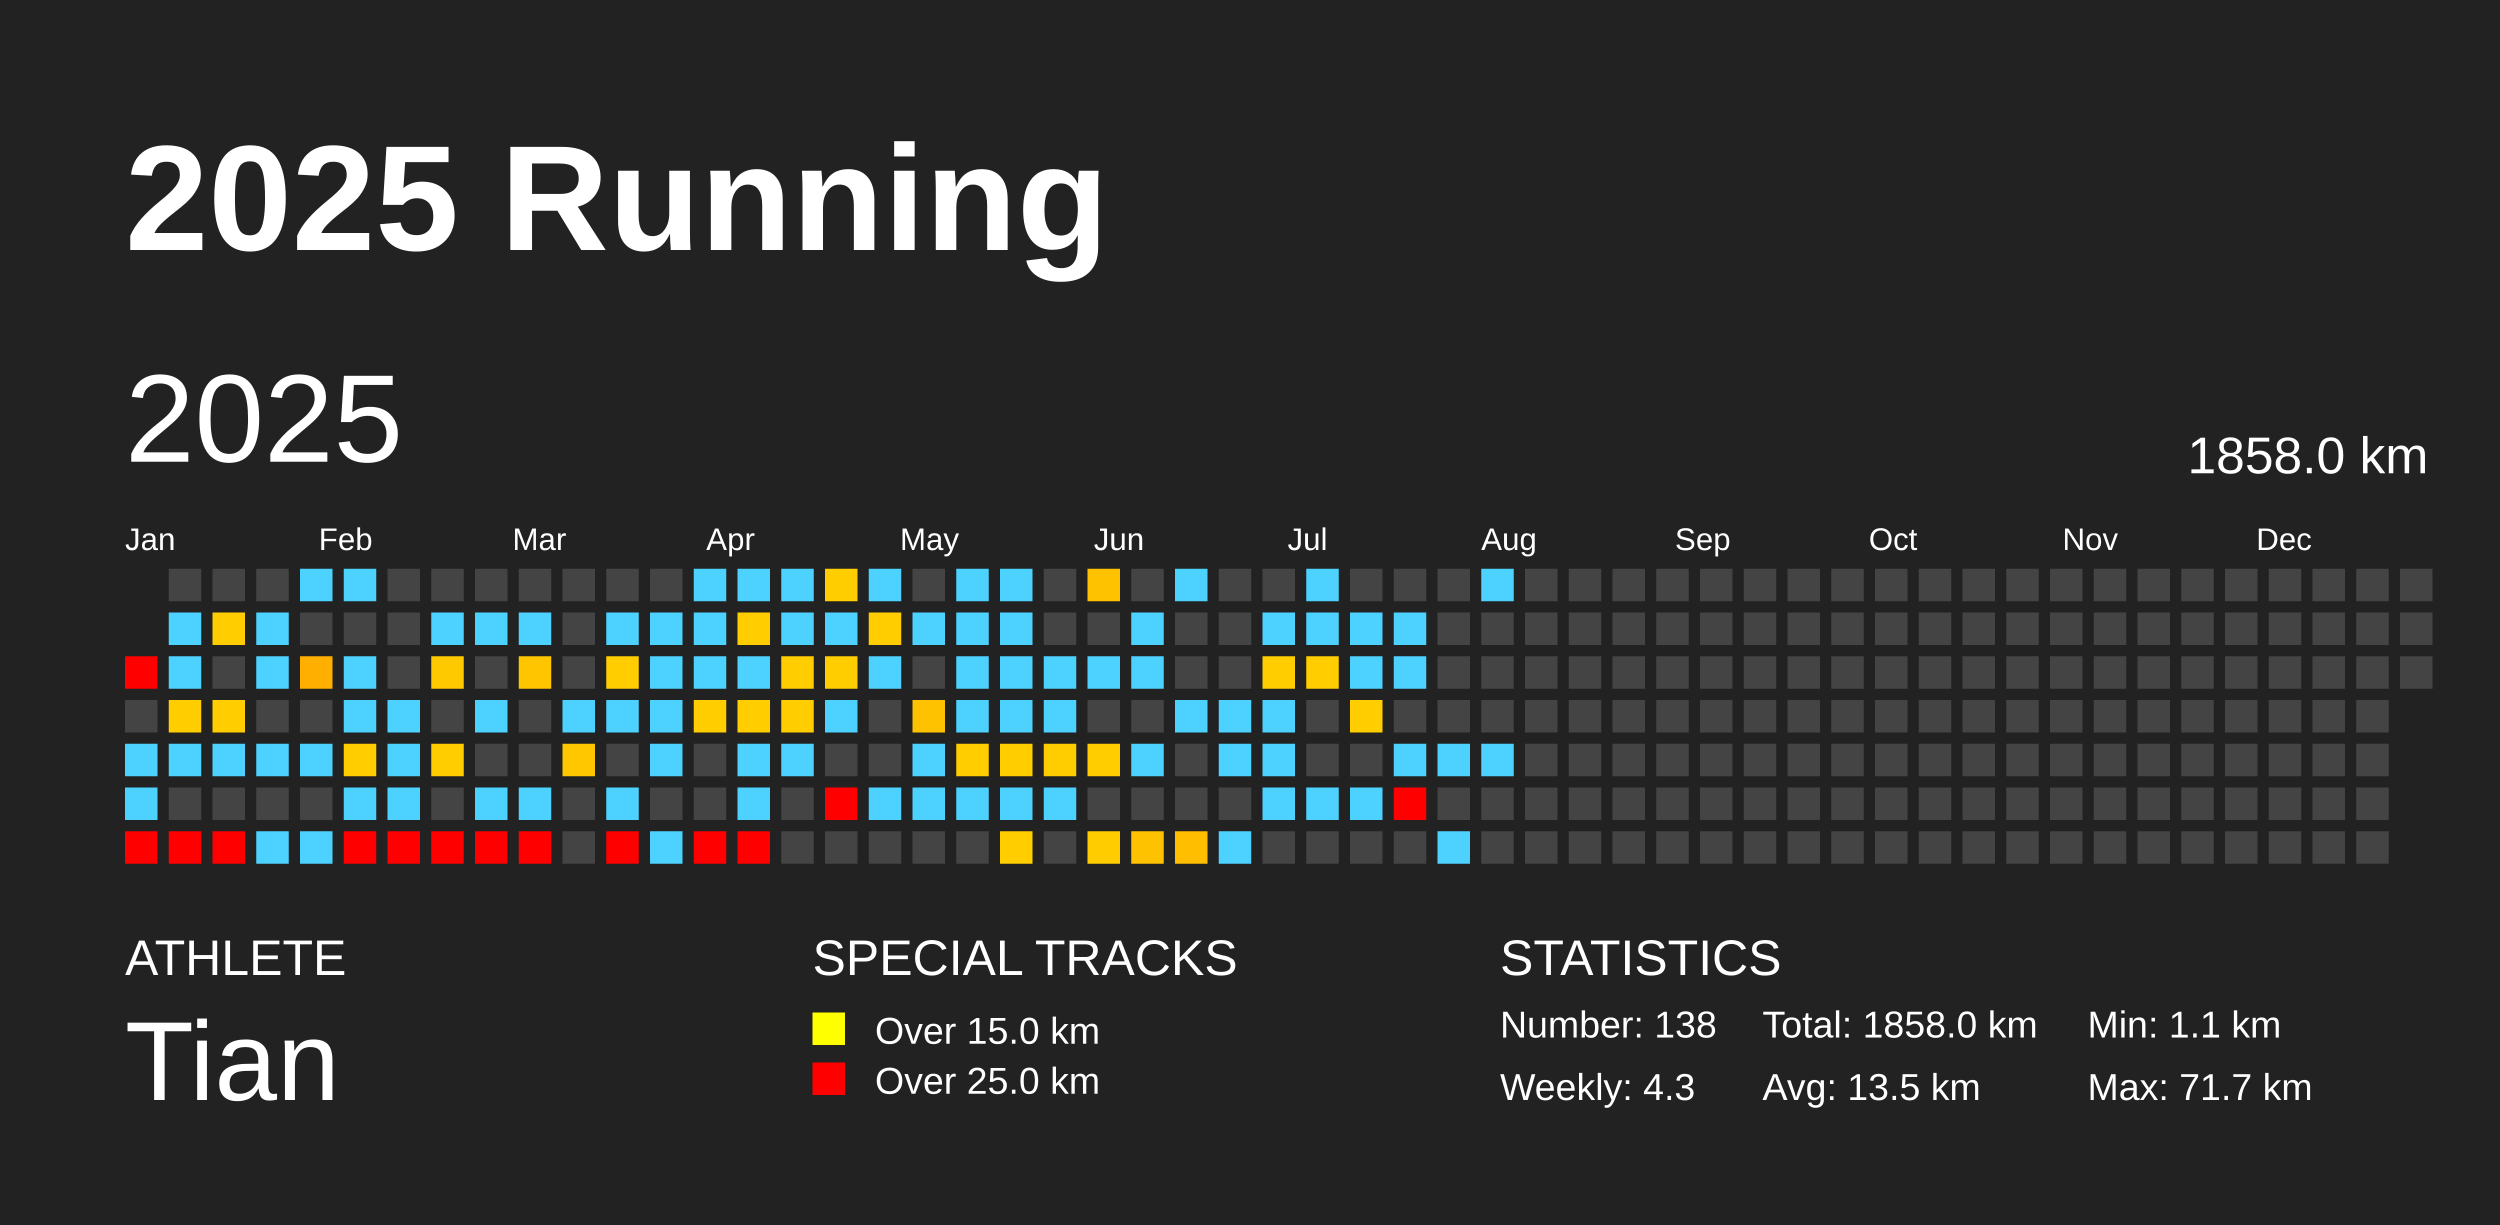
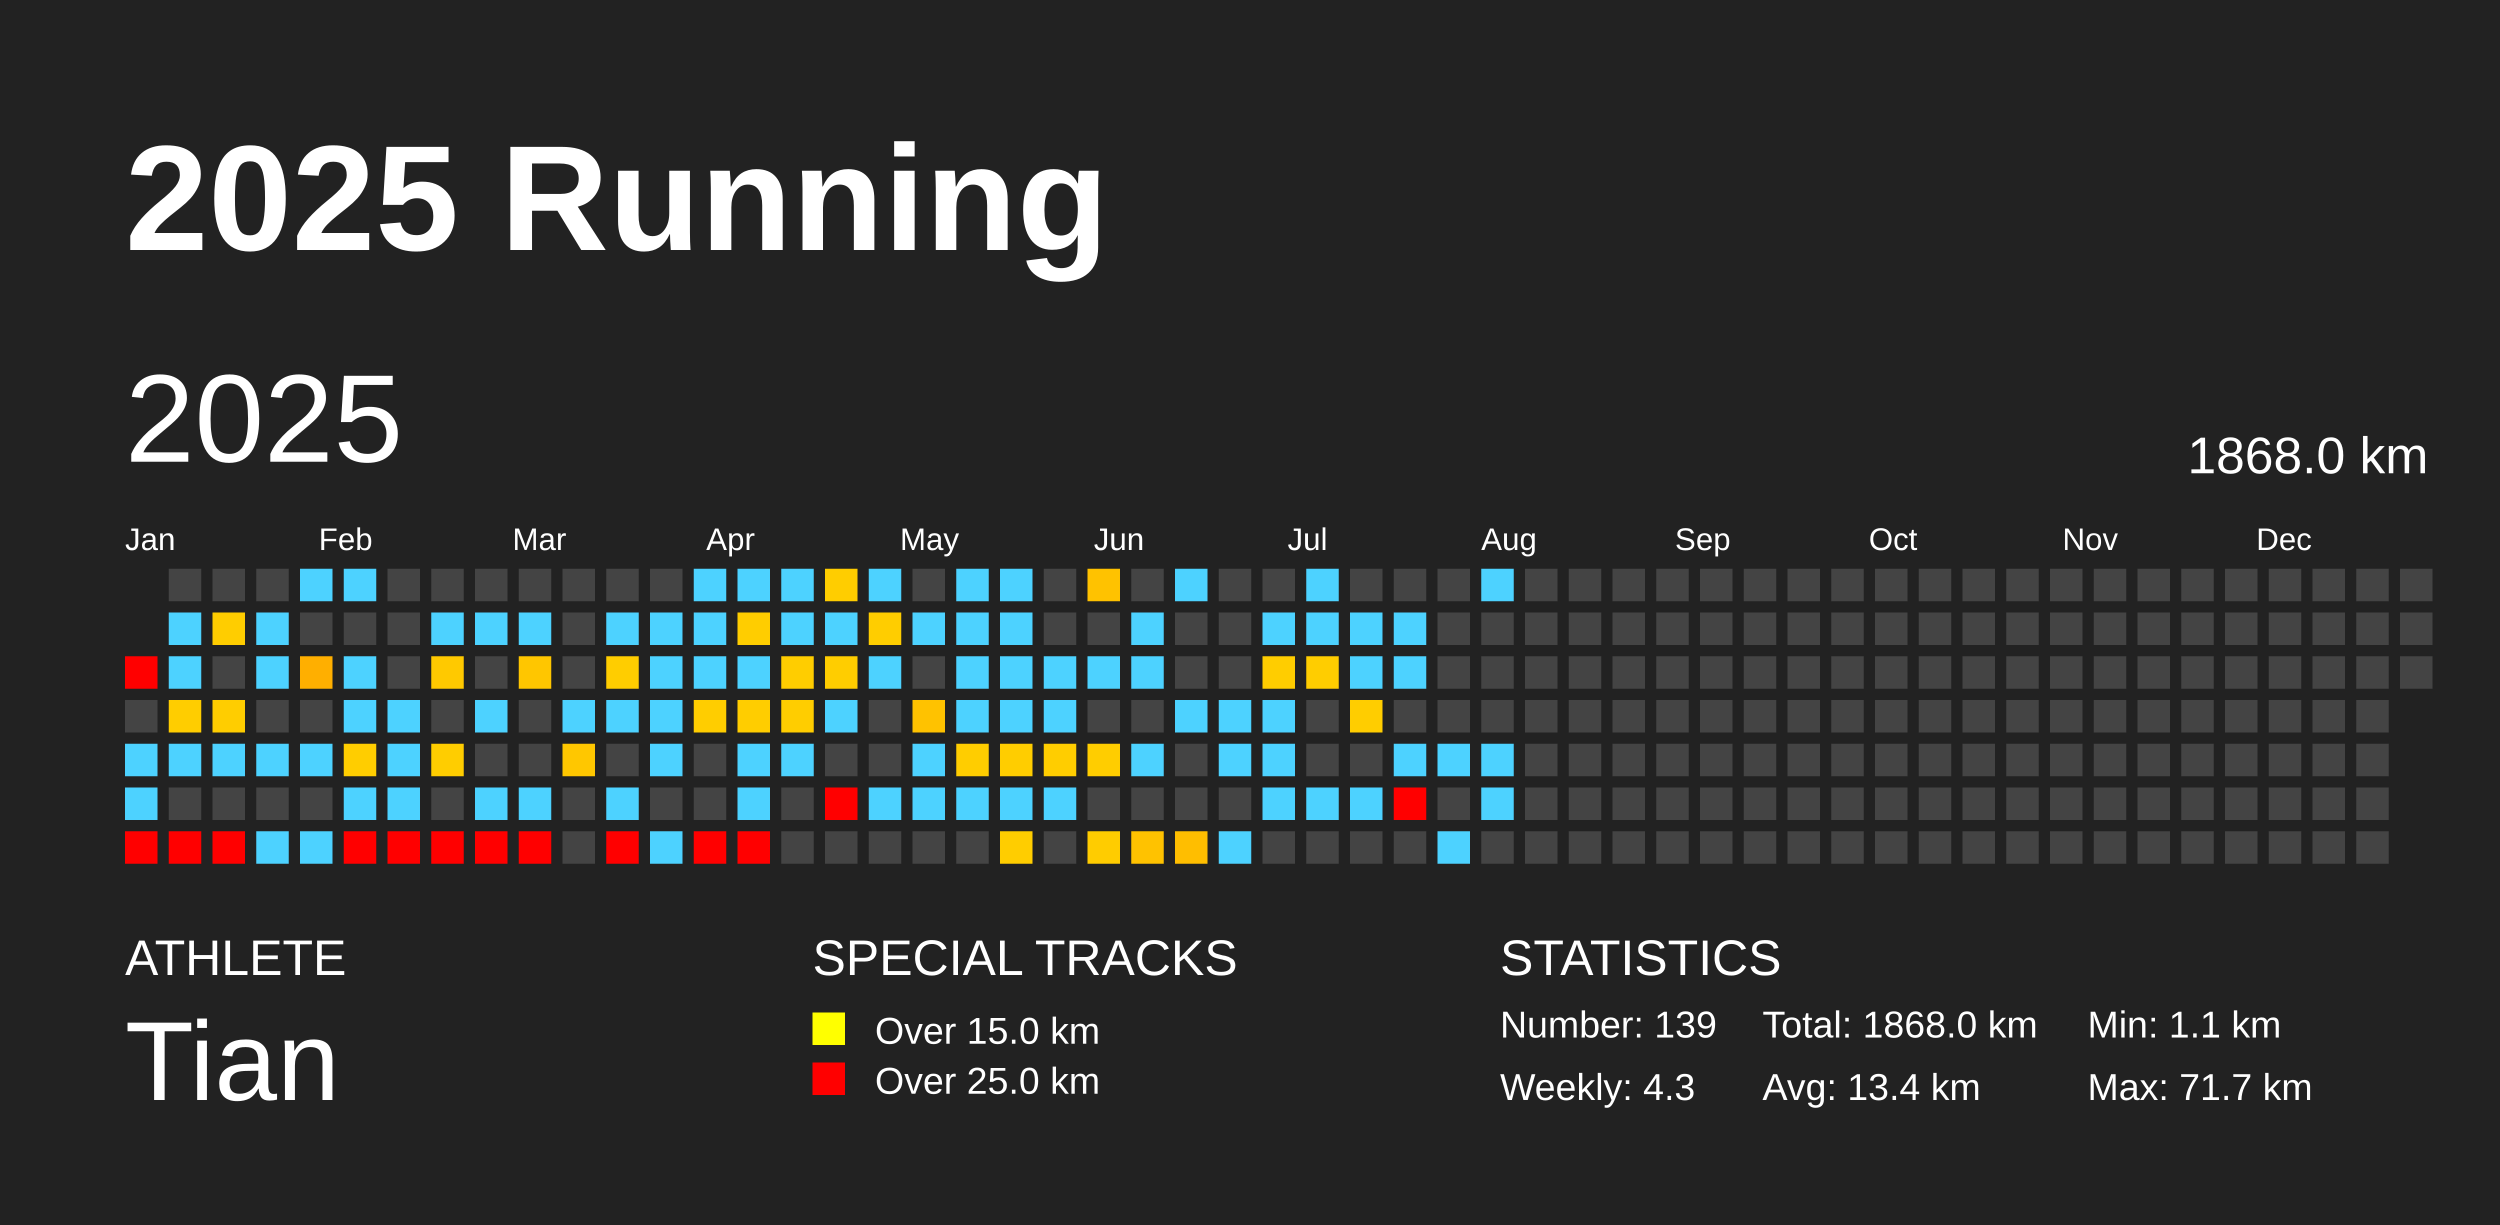
<svg xmlns="http://www.w3.org/2000/svg" baseProfile="full" height="98mm" version="1.1" viewBox="0,0,200,98" width="200mm">
  <defs />
  <rect fill="#222222" height="98" width="200" x="0" y="0" />
  <text fill="#FFFFFF" style="font-size:12px; font-family:Arial; font-weight:bold;" x="10" y="20">2025 Running</text>
  <text fill="#FFFFFF" style="font-size:4px; font-family:Arial" x="10" y="78">ATHLETE</text>
  <text fill="#FFFFFF" style="font-size:9px; font-family:Arial" x="10" y="88">Tian</text>
  <text fill="#FFFFFF" style="font-size:4px; font-family:Arial" x="65" y="78">SPECIAL TRACKS</text>
  <rect fill="yellow" height="2.6" width="2.6" x="65" y="81" />
  <text fill="#FFFFFF" style="font-size:3px; font-family:Arial" x="70" y="83.5">Over 15.0 km</text>
  <rect fill="red" height="2.6" width="2.6" x="65" y="85" />
  <text fill="#FFFFFF" style="font-size:3px; font-family:Arial" x="70" y="87.5">Over 25.0 km</text>
  <text fill="#FFFFFF" style="font-size:4px; font-family:Arial" x="120" y="78">STATISTICS</text>
-   <text fill="#FFFFFF" style="font-size:3px; font-family:Arial" x="120" y="83">Number: 138</text>
+   <text fill="#FFFFFF" style="font-size:3px; font-family:Arial" x="120" y="83">Number: 139</text>
  <text fill="#FFFFFF" style="font-size:3px; font-family:Arial" x="120" y="88">Weekly: 4.3</text>
-   <text fill="#FFFFFF" style="font-size:3px; font-family:Arial" x="141" y="83">Total: 1858.0 km</text>
-   <text fill="#FFFFFF" style="font-size:3px; font-family:Arial" x="141" y="88">Avg: 13.5 km</text>
+   <text fill="#FFFFFF" style="font-size:3px; font-family:Arial" x="141" y="83">Total: 1868.0 km</text>
+   <text fill="#FFFFFF" style="font-size:3px; font-family:Arial" x="141" y="88">Avg: 13.4 km</text>
  <text fill="#FFFFFF" style="font-size:3px; font-family:Arial" x="167" y="83">Min: 1.1 km</text>
  <text fill="#FFFFFF" style="font-size:3px; font-family:Arial" x="167" y="88">Max: 71.7 km</text>
  <text dominant-baseline="hanging" fill="#FFFFFF" style="font-size:10.0px; font-family:Arial;" x="10" y="30">2025</text>
-   <text dominant-baseline="hanging" fill="#FFFFFF" style="font-size:4.125px; font-family:Arial;" x="175" y="35">1858.0 km</text>
+   <text dominant-baseline="hanging" fill="#FFFFFF" style="font-size:4.125px; font-family:Arial;" x="175" y="35">1868.0 km</text>
  <text fill="#FFFFFF" style="font-size:2.5px; font-family:Arial" x="10.0" y="44">Jan</text>
  <text fill="#FFFFFF" style="font-size:2.5px; font-family:Arial" x="25.5" y="44">Feb</text>
  <text fill="#FFFFFF" style="font-size:2.5px; font-family:Arial" x="41.0" y="44">Mar</text>
  <text fill="#FFFFFF" style="font-size:2.5px; font-family:Arial" x="56.5" y="44">Apr</text>
  <text fill="#FFFFFF" style="font-size:2.5px; font-family:Arial" x="72.0" y="44">May</text>
  <text fill="#FFFFFF" style="font-size:2.5px; font-family:Arial" x="87.5" y="44">Jun</text>
  <text fill="#FFFFFF" style="font-size:2.5px; font-family:Arial" x="103.0" y="44">Jul</text>
  <text fill="#FFFFFF" style="font-size:2.5px; font-family:Arial" x="118.5" y="44">Aug</text>
  <text fill="#FFFFFF" style="font-size:2.5px; font-family:Arial" x="134.0" y="44">Sep</text>
  <text fill="#FFFFFF" style="font-size:2.5px; font-family:Arial" x="149.5" y="44">Oct</text>
  <text fill="#FFFFFF" style="font-size:2.5px; font-family:Arial" x="165.0" y="44">Nov</text>
  <text fill="#FFFFFF" style="font-size:2.5px; font-family:Arial" x="180.5" y="44">Dec</text>
  <rect fill="red" height="2.6" width="2.6" x="10.0" y="52.5" />
  <rect fill="#444444" height="2.6" width="2.6" x="10.0" y="56.0" />
  <rect fill="#4dd2ff" height="2.6" width="2.6" x="10.0" y="59.5" />
  <rect fill="#4dd2ff" height="2.6" width="2.6" x="10.0" y="63.0" />
  <rect fill="red" height="2.6" width="2.6" x="10.0" y="66.5" />
  <rect fill="#444444" height="2.6" width="2.6" x="13.5" y="45.5" />
  <rect fill="#4dd2ff" height="2.6" width="2.6" x="13.5" y="49.0" />
  <rect fill="#4dd2ff" height="2.6" width="2.6" x="13.5" y="52.5" />
  <rect fill="#ffcd00" height="2.6" width="2.6" x="13.5" y="56.0" />
  <rect fill="#4dd2ff" height="2.6" width="2.6" x="13.5" y="59.5" />
  <rect fill="#444444" height="2.6" width="2.6" x="13.5" y="63.0" />
  <rect fill="red" height="2.6" width="2.6" x="13.5" y="66.5" />
  <rect fill="#444444" height="2.6" width="2.6" x="17.0" y="45.5" />
  <rect fill="#ffcd00" height="2.6" width="2.6" x="17.0" y="49.0" />
  <rect fill="#444444" height="2.6" width="2.6" x="17.0" y="52.5" />
  <rect fill="#ffcd00" height="2.6" width="2.6" x="17.0" y="56.0" />
  <rect fill="#4dd2ff" height="2.6" width="2.6" x="17.0" y="59.5" />
  <rect fill="#444444" height="2.6" width="2.6" x="17.0" y="63.0" />
  <rect fill="red" height="2.6" width="2.6" x="17.0" y="66.5" />
  <rect fill="#444444" height="2.6" width="2.6" x="20.5" y="45.5" />
  <rect fill="#4dd2ff" height="2.6" width="2.6" x="20.5" y="49.0" />
  <rect fill="#4dd2ff" height="2.6" width="2.6" x="20.5" y="52.5" />
  <rect fill="#444444" height="2.6" width="2.6" x="20.5" y="56.0" />
  <rect fill="#4dd2ff" height="2.6" width="2.6" x="20.5" y="59.5" />
  <rect fill="#444444" height="2.6" width="2.6" x="20.5" y="63.0" />
  <rect fill="#4dd2ff" height="2.6" width="2.6" x="20.5" y="66.5" />
  <rect fill="#4dd2ff" height="2.6" width="2.6" x="24.0" y="45.5" />
  <rect fill="#444444" height="2.6" width="2.6" x="24.0" y="49.0" />
  <rect fill="#ffaf00" height="2.6" width="2.6" x="24.0" y="52.5" />
  <rect fill="#444444" height="2.6" width="2.6" x="24.0" y="56.0" />
  <rect fill="#4dd2ff" height="2.6" width="2.6" x="24.0" y="59.5" />
  <rect fill="#444444" height="2.6" width="2.6" x="24.0" y="63.0" />
  <rect fill="#4dd2ff" height="2.6" width="2.6" x="24.0" y="66.5" />
  <rect fill="#4dd2ff" height="2.6" width="2.6" x="27.5" y="45.5" />
  <rect fill="#444444" height="2.6" width="2.6" x="27.5" y="49.0" />
  <rect fill="#4dd2ff" height="2.6" width="2.6" x="27.5" y="52.5" />
  <rect fill="#4dd2ff" height="2.6" width="2.6" x="27.5" y="56.0" />
  <rect fill="#ffcd00" height="2.6" width="2.6" x="27.5" y="59.5" />
  <rect fill="#4dd2ff" height="2.6" width="2.6" x="27.5" y="63.0" />
  <rect fill="red" height="2.6" width="2.6" x="27.5" y="66.5" />
  <rect fill="#444444" height="2.6" width="2.6" x="31.0" y="45.5" />
  <rect fill="#444444" height="2.6" width="2.6" x="31.0" y="49.0" />
  <rect fill="#444444" height="2.6" width="2.6" x="31.0" y="52.5" />
  <rect fill="#4dd2ff" height="2.6" width="2.6" x="31.0" y="56.0" />
  <rect fill="#4dd2ff" height="2.6" width="2.6" x="31.0" y="59.5" />
  <rect fill="#4dd2ff" height="2.6" width="2.6" x="31.0" y="63.0" />
  <rect fill="red" height="2.6" width="2.6" x="31.0" y="66.5" />
  <rect fill="#444444" height="2.6" width="2.6" x="34.5" y="45.5" />
  <rect fill="#4dd2ff" height="2.6" width="2.6" x="34.5" y="49.0" />
  <rect fill="#ffc900" height="2.6" width="2.6" x="34.5" y="52.5" />
  <rect fill="#444444" height="2.6" width="2.6" x="34.5" y="56.0" />
  <rect fill="#ffcd00" height="2.6" width="2.6" x="34.5" y="59.5" />
  <rect fill="#444444" height="2.6" width="2.6" x="34.5" y="63.0" />
  <rect fill="red" height="2.6" width="2.6" x="34.5" y="66.5" />
  <rect fill="#444444" height="2.6" width="2.6" x="38.0" y="45.5" />
  <rect fill="#4dd2ff" height="2.6" width="2.6" x="38.0" y="49.0" />
  <rect fill="#444444" height="2.6" width="2.6" x="38.0" y="52.5" />
  <rect fill="#4dd2ff" height="2.6" width="2.6" x="38.0" y="56.0" />
  <rect fill="#444444" height="2.6" width="2.6" x="38.0" y="59.5" />
  <rect fill="#4dd2ff" height="2.6" width="2.6" x="38.0" y="63.0" />
  <rect fill="red" height="2.6" width="2.6" x="38.0" y="66.5" />
  <rect fill="#444444" height="2.6" width="2.6" x="41.5" y="45.5" />
  <rect fill="#4dd2ff" height="2.6" width="2.6" x="41.5" y="49.0" />
  <rect fill="#ffc600" height="2.6" width="2.6" x="41.5" y="52.5" />
  <rect fill="#444444" height="2.6" width="2.6" x="41.5" y="56.0" />
  <rect fill="#444444" height="2.6" width="2.6" x="41.5" y="59.5" />
  <rect fill="#4dd2ff" height="2.6" width="2.6" x="41.5" y="63.0" />
  <rect fill="red" height="2.6" width="2.6" x="41.5" y="66.5" />
  <rect fill="#444444" height="2.6" width="2.6" x="45.0" y="45.5" />
  <rect fill="#444444" height="2.6" width="2.6" x="45.0" y="49.0" />
  <rect fill="#444444" height="2.6" width="2.6" x="45.0" y="52.5" />
  <rect fill="#4dd2ff" height="2.6" width="2.6" x="45.0" y="56.0" />
  <rect fill="#ffc700" height="2.6" width="2.6" x="45.0" y="59.5" />
  <rect fill="#444444" height="2.6" width="2.6" x="45.0" y="63.0" />
  <rect fill="#444444" height="2.6" width="2.6" x="45.0" y="66.5" />
  <rect fill="#444444" height="2.6" width="2.6" x="48.5" y="45.5" />
  <rect fill="#4dd2ff" height="2.6" width="2.6" x="48.5" y="49.0" />
  <rect fill="#ffcd00" height="2.6" width="2.6" x="48.5" y="52.5" />
  <rect fill="#4dd2ff" height="2.6" width="2.6" x="48.5" y="56.0" />
  <rect fill="#444444" height="2.6" width="2.6" x="48.5" y="59.5" />
  <rect fill="#4dd2ff" height="2.6" width="2.6" x="48.5" y="63.0" />
  <rect fill="red" height="2.6" width="2.6" x="48.5" y="66.5" />
  <rect fill="#444444" height="2.6" width="2.6" x="52.0" y="45.5" />
  <rect fill="#4dd2ff" height="2.6" width="2.6" x="52.0" y="49.0" />
  <rect fill="#4dd2ff" height="2.6" width="2.6" x="52.0" y="52.5" />
  <rect fill="#4dd2ff" height="2.6" width="2.6" x="52.0" y="56.0" />
  <rect fill="#4dd2ff" height="2.6" width="2.6" x="52.0" y="59.5" />
  <rect fill="#444444" height="2.6" width="2.6" x="52.0" y="63.0" />
  <rect fill="#4dd2ff" height="2.6" width="2.6" x="52.0" y="66.5" />
  <rect fill="#4dd2ff" height="2.6" width="2.6" x="55.5" y="45.5" />
  <rect fill="#4dd2ff" height="2.6" width="2.6" x="55.5" y="49.0" />
  <rect fill="#4dd2ff" height="2.6" width="2.6" x="55.5" y="52.5" />
  <rect fill="#ffcd00" height="2.6" width="2.6" x="55.5" y="56.0" />
  <rect fill="#444444" height="2.6" width="2.6" x="55.5" y="59.5" />
  <rect fill="#444444" height="2.6" width="2.6" x="55.5" y="63.0" />
  <rect fill="red" height="2.6" width="2.6" x="55.5" y="66.5" />
  <rect fill="#4dd2ff" height="2.6" width="2.6" x="59.0" y="45.5" />
  <rect fill="#ffcd00" height="2.6" width="2.6" x="59.0" y="49.0" />
  <rect fill="#4dd2ff" height="2.6" width="2.6" x="59.0" y="52.5" />
  <rect fill="#ffcd00" height="2.6" width="2.6" x="59.0" y="56.0" />
  <rect fill="#4dd2ff" height="2.6" width="2.6" x="59.0" y="59.5" />
  <rect fill="#4dd2ff" height="2.6" width="2.6" x="59.0" y="63.0" />
  <rect fill="red" height="2.6" width="2.6" x="59.0" y="66.5" />
  <rect fill="#4dd2ff" height="2.6" width="2.6" x="62.5" y="45.5" />
  <rect fill="#4dd2ff" height="2.6" width="2.6" x="62.5" y="49.0" />
  <rect fill="#ffcd00" height="2.6" width="2.6" x="62.5" y="52.5" />
  <rect fill="#ffcd00" height="2.6" width="2.6" x="62.5" y="56.0" />
  <rect fill="#4dd2ff" height="2.6" width="2.6" x="62.5" y="59.5" />
  <rect fill="#444444" height="2.6" width="2.6" x="62.5" y="63.0" />
  <rect fill="#444444" height="2.6" width="2.6" x="62.5" y="66.5" />
  <rect fill="#ffcd00" height="2.6" width="2.6" x="66.0" y="45.5" />
  <rect fill="#4dd2ff" height="2.6" width="2.6" x="66.0" y="49.0" />
  <rect fill="#ffcd00" height="2.6" width="2.6" x="66.0" y="52.5" />
  <rect fill="#4dd2ff" height="2.6" width="2.6" x="66.0" y="56.0" />
  <rect fill="#444444" height="2.6" width="2.6" x="66.0" y="59.5" />
  <rect fill="red" height="2.6" width="2.6" x="66.0" y="63.0" />
  <rect fill="#444444" height="2.6" width="2.6" x="66.0" y="66.5" />
  <rect fill="#4dd2ff" height="2.6" width="2.6" x="69.5" y="45.5" />
  <rect fill="#ffcd00" height="2.6" width="2.6" x="69.5" y="49.0" />
  <rect fill="#4dd2ff" height="2.6" width="2.6" x="69.5" y="52.5" />
  <rect fill="#444444" height="2.6" width="2.6" x="69.5" y="56.0" />
  <rect fill="#444444" height="2.6" width="2.6" x="69.5" y="59.5" />
  <rect fill="#4dd2ff" height="2.6" width="2.6" x="69.5" y="63.0" />
  <rect fill="#444444" height="2.6" width="2.6" x="69.5" y="66.5" />
  <rect fill="#444444" height="2.6" width="2.6" x="73.0" y="45.5" />
  <rect fill="#4dd2ff" height="2.6" width="2.6" x="73.0" y="49.0" />
  <rect fill="#444444" height="2.6" width="2.6" x="73.0" y="52.5" />
  <rect fill="#ffc200" height="2.6" width="2.6" x="73.0" y="56.0" />
  <rect fill="#4dd2ff" height="2.6" width="2.6" x="73.0" y="59.5" />
  <rect fill="#4dd2ff" height="2.6" width="2.6" x="73.0" y="63.0" />
  <rect fill="#444444" height="2.6" width="2.6" x="73.0" y="66.5" />
  <rect fill="#4dd2ff" height="2.6" width="2.6" x="76.5" y="45.5" />
  <rect fill="#4dd2ff" height="2.6" width="2.6" x="76.5" y="49.0" />
  <rect fill="#4dd2ff" height="2.6" width="2.6" x="76.5" y="52.5" />
  <rect fill="#4dd2ff" height="2.6" width="2.6" x="76.5" y="56.0" />
  <rect fill="#ffcd00" height="2.6" width="2.6" x="76.5" y="59.5" />
  <rect fill="#4dd2ff" height="2.6" width="2.6" x="76.5" y="63.0" />
  <rect fill="#444444" height="2.6" width="2.6" x="76.5" y="66.5" />
  <rect fill="#4dd2ff" height="2.6" width="2.6" x="80.0" y="45.5" />
  <rect fill="#4dd2ff" height="2.6" width="2.6" x="80.0" y="49.0" />
  <rect fill="#4dd2ff" height="2.6" width="2.6" x="80.0" y="52.5" />
  <rect fill="#4dd2ff" height="2.6" width="2.6" x="80.0" y="56.0" />
  <rect fill="#ffcd00" height="2.6" width="2.6" x="80.0" y="59.5" />
  <rect fill="#4dd2ff" height="2.6" width="2.6" x="80.0" y="63.0" />
  <rect fill="#ffcd00" height="2.6" width="2.6" x="80.0" y="66.5" />
  <rect fill="#444444" height="2.6" width="2.6" x="83.5" y="45.5" />
  <rect fill="#444444" height="2.6" width="2.6" x="83.5" y="49.0" />
  <rect fill="#4dd2ff" height="2.6" width="2.6" x="83.5" y="52.5" />
  <rect fill="#4dd2ff" height="2.6" width="2.6" x="83.5" y="56.0" />
  <rect fill="#ffcd00" height="2.6" width="2.6" x="83.5" y="59.5" />
  <rect fill="#4dd2ff" height="2.6" width="2.6" x="83.5" y="63.0" />
  <rect fill="#444444" height="2.6" width="2.6" x="83.5" y="66.5" />
  <rect fill="#ffc200" height="2.6" width="2.6" x="87.0" y="45.5" />
  <rect fill="#444444" height="2.6" width="2.6" x="87.0" y="49.0" />
  <rect fill="#4dd2ff" height="2.6" width="2.6" x="87.0" y="52.5" />
  <rect fill="#444444" height="2.6" width="2.6" x="87.0" y="56.0" />
  <rect fill="#ffcd00" height="2.6" width="2.6" x="87.0" y="59.5" />
  <rect fill="#444444" height="2.6" width="2.6" x="87.0" y="63.0" />
  <rect fill="#ffcc00" height="2.6" width="2.6" x="87.0" y="66.5" />
  <rect fill="#444444" height="2.6" width="2.6" x="90.5" y="45.5" />
  <rect fill="#4dd2ff" height="2.6" width="2.6" x="90.5" y="49.0" />
  <rect fill="#4dd2ff" height="2.6" width="2.6" x="90.5" y="52.5" />
  <rect fill="#444444" height="2.6" width="2.6" x="90.5" y="56.0" />
  <rect fill="#4dd2ff" height="2.6" width="2.6" x="90.5" y="59.5" />
  <rect fill="#444444" height="2.6" width="2.6" x="90.5" y="63.0" />
  <rect fill="#ffc200" height="2.6" width="2.6" x="90.5" y="66.5" />
  <rect fill="#4dd2ff" height="2.6" width="2.6" x="94.0" y="45.5" />
  <rect fill="#444444" height="2.6" width="2.6" x="94.0" y="49.0" />
  <rect fill="#444444" height="2.6" width="2.6" x="94.0" y="52.5" />
  <rect fill="#4dd2ff" height="2.6" width="2.6" x="94.0" y="56.0" />
  <rect fill="#444444" height="2.6" width="2.6" x="94.0" y="59.5" />
  <rect fill="#444444" height="2.6" width="2.6" x="94.0" y="63.0" />
  <rect fill="#ffbe00" height="2.6" width="2.6" x="94.0" y="66.5" />
  <rect fill="#444444" height="2.6" width="2.6" x="97.5" y="45.5" />
  <rect fill="#444444" height="2.6" width="2.6" x="97.5" y="49.0" />
  <rect fill="#444444" height="2.6" width="2.6" x="97.5" y="52.5" />
  <rect fill="#4dd2ff" height="2.6" width="2.6" x="97.5" y="56.0" />
  <rect fill="#4dd2ff" height="2.6" width="2.6" x="97.5" y="59.5" />
  <rect fill="#444444" height="2.6" width="2.6" x="97.5" y="63.0" />
  <rect fill="#4dd2ff" height="2.6" width="2.6" x="97.5" y="66.5" />
  <rect fill="#444444" height="2.6" width="2.6" x="101.0" y="45.5" />
  <rect fill="#4dd2ff" height="2.6" width="2.6" x="101.0" y="49.0" />
  <rect fill="#ffcd00" height="2.6" width="2.6" x="101.0" y="52.5" />
  <rect fill="#4dd2ff" height="2.6" width="2.6" x="101.0" y="56.0" />
  <rect fill="#4dd2ff" height="2.6" width="2.6" x="101.0" y="59.5" />
  <rect fill="#4dd2ff" height="2.6" width="2.6" x="101.0" y="63.0" />
  <rect fill="#444444" height="2.6" width="2.6" x="101.0" y="66.5" />
  <rect fill="#4dd2ff" height="2.6" width="2.6" x="104.5" y="45.5" />
  <rect fill="#4dd2ff" height="2.6" width="2.6" x="104.5" y="49.0" />
  <rect fill="#ffcd00" height="2.6" width="2.6" x="104.5" y="52.5" />
  <rect fill="#444444" height="2.6" width="2.6" x="104.5" y="56.0" />
  <rect fill="#444444" height="2.6" width="2.6" x="104.5" y="59.5" />
  <rect fill="#4dd2ff" height="2.6" width="2.6" x="104.5" y="63.0" />
  <rect fill="#444444" height="2.6" width="2.6" x="104.5" y="66.5" />
  <rect fill="#444444" height="2.6" width="2.6" x="108.0" y="45.5" />
  <rect fill="#4dd2ff" height="2.6" width="2.6" x="108.0" y="49.0" />
  <rect fill="#4dd2ff" height="2.6" width="2.6" x="108.0" y="52.5" />
  <rect fill="#ffcd00" height="2.6" width="2.6" x="108.0" y="56.0" />
  <rect fill="#444444" height="2.6" width="2.6" x="108.0" y="59.5" />
  <rect fill="#4dd2ff" height="2.6" width="2.6" x="108.0" y="63.0" />
  <rect fill="#444444" height="2.6" width="2.6" x="108.0" y="66.5" />
  <rect fill="#444444" height="2.6" width="2.6" x="111.5" y="45.5" />
  <rect fill="#4dd2ff" height="2.6" width="2.6" x="111.5" y="49.0" />
  <rect fill="#4dd2ff" height="2.6" width="2.6" x="111.5" y="52.5" />
  <rect fill="#444444" height="2.6" width="2.6" x="111.5" y="56.0" />
  <rect fill="#4dd2ff" height="2.6" width="2.6" x="111.5" y="59.5" />
  <rect fill="red" height="2.6" width="2.6" x="111.5" y="63.0" />
  <rect fill="#444444" height="2.6" width="2.6" x="111.5" y="66.5" />
  <rect fill="#444444" height="2.6" width="2.6" x="115.0" y="45.5" />
  <rect fill="#444444" height="2.6" width="2.6" x="115.0" y="49.0" />
  <rect fill="#444444" height="2.6" width="2.6" x="115.0" y="52.5" />
  <rect fill="#444444" height="2.6" width="2.6" x="115.0" y="56.0" />
  <rect fill="#4dd2ff" height="2.6" width="2.6" x="115.0" y="59.5" />
  <rect fill="#444444" height="2.6" width="2.6" x="115.0" y="63.0" />
  <rect fill="#4dd2ff" height="2.6" width="2.6" x="115.0" y="66.5" />
  <rect fill="#4dd2ff" height="2.6" width="2.6" x="118.5" y="45.5" />
  <rect fill="#444444" height="2.6" width="2.6" x="118.5" y="49.0" />
  <rect fill="#444444" height="2.6" width="2.6" x="118.5" y="52.5" />
  <rect fill="#444444" height="2.6" width="2.6" x="118.5" y="56.0" />
  <rect fill="#4dd2ff" height="2.6" width="2.6" x="118.5" y="59.5" />
-   <rect fill="#444444" height="2.6" width="2.6" x="118.5" y="63.0" />
+   <rect fill="#4dd2ff" height="2.6" width="2.6" x="118.5" y="63.0" />
  <rect fill="#444444" height="2.6" width="2.6" x="118.5" y="66.5" />
  <rect fill="#444444" height="2.6" width="2.6" x="122.0" y="45.5" />
  <rect fill="#444444" height="2.6" width="2.6" x="122.0" y="49.0" />
  <rect fill="#444444" height="2.6" width="2.6" x="122.0" y="52.5" />
  <rect fill="#444444" height="2.6" width="2.6" x="122.0" y="56.0" />
  <rect fill="#444444" height="2.6" width="2.6" x="122.0" y="59.5" />
  <rect fill="#444444" height="2.6" width="2.6" x="122.0" y="63.0" />
  <rect fill="#444444" height="2.6" width="2.6" x="122.0" y="66.5" />
  <rect fill="#444444" height="2.6" width="2.6" x="125.5" y="45.5" />
  <rect fill="#444444" height="2.6" width="2.6" x="125.5" y="49.0" />
  <rect fill="#444444" height="2.6" width="2.6" x="125.5" y="52.5" />
  <rect fill="#444444" height="2.6" width="2.6" x="125.5" y="56.0" />
  <rect fill="#444444" height="2.6" width="2.6" x="125.5" y="59.5" />
  <rect fill="#444444" height="2.6" width="2.6" x="125.5" y="63.0" />
  <rect fill="#444444" height="2.6" width="2.6" x="125.5" y="66.5" />
  <rect fill="#444444" height="2.6" width="2.6" x="129.0" y="45.5" />
  <rect fill="#444444" height="2.6" width="2.6" x="129.0" y="49.0" />
  <rect fill="#444444" height="2.6" width="2.6" x="129.0" y="52.5" />
  <rect fill="#444444" height="2.6" width="2.6" x="129.0" y="56.0" />
  <rect fill="#444444" height="2.6" width="2.6" x="129.0" y="59.5" />
  <rect fill="#444444" height="2.6" width="2.6" x="129.0" y="63.0" />
  <rect fill="#444444" height="2.6" width="2.6" x="129.0" y="66.5" />
  <rect fill="#444444" height="2.6" width="2.6" x="132.5" y="45.5" />
  <rect fill="#444444" height="2.6" width="2.6" x="132.5" y="49.0" />
  <rect fill="#444444" height="2.6" width="2.6" x="132.5" y="52.5" />
  <rect fill="#444444" height="2.6" width="2.6" x="132.5" y="56.0" />
  <rect fill="#444444" height="2.6" width="2.6" x="132.5" y="59.5" />
  <rect fill="#444444" height="2.6" width="2.6" x="132.5" y="63.0" />
  <rect fill="#444444" height="2.6" width="2.6" x="132.5" y="66.5" />
  <rect fill="#444444" height="2.6" width="2.6" x="136.0" y="45.5" />
  <rect fill="#444444" height="2.6" width="2.6" x="136.0" y="49.0" />
  <rect fill="#444444" height="2.6" width="2.6" x="136.0" y="52.5" />
  <rect fill="#444444" height="2.6" width="2.6" x="136.0" y="56.0" />
  <rect fill="#444444" height="2.6" width="2.6" x="136.0" y="59.5" />
  <rect fill="#444444" height="2.6" width="2.6" x="136.0" y="63.0" />
  <rect fill="#444444" height="2.6" width="2.6" x="136.0" y="66.5" />
  <rect fill="#444444" height="2.6" width="2.6" x="139.5" y="45.5" />
  <rect fill="#444444" height="2.6" width="2.6" x="139.5" y="49.0" />
  <rect fill="#444444" height="2.6" width="2.6" x="139.5" y="52.5" />
  <rect fill="#444444" height="2.6" width="2.6" x="139.5" y="56.0" />
  <rect fill="#444444" height="2.6" width="2.6" x="139.5" y="59.5" />
  <rect fill="#444444" height="2.6" width="2.6" x="139.5" y="63.0" />
  <rect fill="#444444" height="2.6" width="2.6" x="139.5" y="66.5" />
  <rect fill="#444444" height="2.6" width="2.6" x="143.0" y="45.5" />
  <rect fill="#444444" height="2.6" width="2.6" x="143.0" y="49.0" />
  <rect fill="#444444" height="2.6" width="2.6" x="143.0" y="52.5" />
  <rect fill="#444444" height="2.6" width="2.6" x="143.0" y="56.0" />
  <rect fill="#444444" height="2.6" width="2.6" x="143.0" y="59.5" />
  <rect fill="#444444" height="2.6" width="2.6" x="143.0" y="63.0" />
  <rect fill="#444444" height="2.6" width="2.6" x="143.0" y="66.5" />
  <rect fill="#444444" height="2.6" width="2.6" x="146.5" y="45.5" />
  <rect fill="#444444" height="2.6" width="2.6" x="146.5" y="49.0" />
  <rect fill="#444444" height="2.6" width="2.6" x="146.5" y="52.5" />
  <rect fill="#444444" height="2.6" width="2.6" x="146.5" y="56.0" />
  <rect fill="#444444" height="2.6" width="2.6" x="146.5" y="59.5" />
  <rect fill="#444444" height="2.6" width="2.6" x="146.5" y="63.0" />
  <rect fill="#444444" height="2.6" width="2.6" x="146.5" y="66.5" />
  <rect fill="#444444" height="2.6" width="2.6" x="150.0" y="45.5" />
  <rect fill="#444444" height="2.6" width="2.6" x="150.0" y="49.0" />
  <rect fill="#444444" height="2.6" width="2.6" x="150.0" y="52.5" />
  <rect fill="#444444" height="2.6" width="2.6" x="150.0" y="56.0" />
  <rect fill="#444444" height="2.6" width="2.6" x="150.0" y="59.5" />
  <rect fill="#444444" height="2.6" width="2.6" x="150.0" y="63.0" />
  <rect fill="#444444" height="2.6" width="2.6" x="150.0" y="66.5" />
  <rect fill="#444444" height="2.6" width="2.6" x="153.5" y="45.5" />
  <rect fill="#444444" height="2.6" width="2.6" x="153.5" y="49.0" />
  <rect fill="#444444" height="2.6" width="2.6" x="153.5" y="52.5" />
  <rect fill="#444444" height="2.6" width="2.6" x="153.5" y="56.0" />
  <rect fill="#444444" height="2.6" width="2.6" x="153.5" y="59.5" />
  <rect fill="#444444" height="2.6" width="2.6" x="153.5" y="63.0" />
  <rect fill="#444444" height="2.6" width="2.6" x="153.5" y="66.5" />
  <rect fill="#444444" height="2.6" width="2.6" x="157.0" y="45.5" />
  <rect fill="#444444" height="2.6" width="2.6" x="157.0" y="49.0" />
  <rect fill="#444444" height="2.6" width="2.6" x="157.0" y="52.5" />
  <rect fill="#444444" height="2.6" width="2.6" x="157.0" y="56.0" />
  <rect fill="#444444" height="2.6" width="2.6" x="157.0" y="59.5" />
  <rect fill="#444444" height="2.6" width="2.6" x="157.0" y="63.0" />
  <rect fill="#444444" height="2.6" width="2.6" x="157.0" y="66.5" />
  <rect fill="#444444" height="2.6" width="2.6" x="160.5" y="45.5" />
  <rect fill="#444444" height="2.6" width="2.6" x="160.5" y="49.0" />
  <rect fill="#444444" height="2.6" width="2.6" x="160.5" y="52.5" />
  <rect fill="#444444" height="2.6" width="2.6" x="160.5" y="56.0" />
  <rect fill="#444444" height="2.6" width="2.6" x="160.5" y="59.5" />
  <rect fill="#444444" height="2.6" width="2.6" x="160.5" y="63.0" />
  <rect fill="#444444" height="2.6" width="2.6" x="160.5" y="66.5" />
  <rect fill="#444444" height="2.6" width="2.6" x="164.0" y="45.5" />
  <rect fill="#444444" height="2.6" width="2.6" x="164.0" y="49.0" />
  <rect fill="#444444" height="2.6" width="2.6" x="164.0" y="52.5" />
  <rect fill="#444444" height="2.6" width="2.6" x="164.0" y="56.0" />
  <rect fill="#444444" height="2.6" width="2.6" x="164.0" y="59.5" />
  <rect fill="#444444" height="2.6" width="2.6" x="164.0" y="63.0" />
  <rect fill="#444444" height="2.6" width="2.6" x="164.0" y="66.5" />
  <rect fill="#444444" height="2.6" width="2.6" x="167.5" y="45.5" />
  <rect fill="#444444" height="2.6" width="2.6" x="167.5" y="49.0" />
  <rect fill="#444444" height="2.6" width="2.6" x="167.5" y="52.5" />
  <rect fill="#444444" height="2.6" width="2.6" x="167.5" y="56.0" />
  <rect fill="#444444" height="2.6" width="2.6" x="167.5" y="59.5" />
  <rect fill="#444444" height="2.6" width="2.6" x="167.5" y="63.0" />
  <rect fill="#444444" height="2.6" width="2.6" x="167.5" y="66.5" />
  <rect fill="#444444" height="2.6" width="2.6" x="171.0" y="45.5" />
  <rect fill="#444444" height="2.6" width="2.6" x="171.0" y="49.0" />
  <rect fill="#444444" height="2.6" width="2.6" x="171.0" y="52.5" />
  <rect fill="#444444" height="2.6" width="2.6" x="171.0" y="56.0" />
  <rect fill="#444444" height="2.6" width="2.6" x="171.0" y="59.5" />
  <rect fill="#444444" height="2.6" width="2.6" x="171.0" y="63.0" />
  <rect fill="#444444" height="2.6" width="2.6" x="171.0" y="66.5" />
  <rect fill="#444444" height="2.6" width="2.6" x="174.5" y="45.5" />
  <rect fill="#444444" height="2.6" width="2.6" x="174.5" y="49.0" />
  <rect fill="#444444" height="2.6" width="2.6" x="174.5" y="52.5" />
  <rect fill="#444444" height="2.6" width="2.6" x="174.5" y="56.0" />
  <rect fill="#444444" height="2.6" width="2.6" x="174.5" y="59.5" />
  <rect fill="#444444" height="2.6" width="2.6" x="174.5" y="63.0" />
  <rect fill="#444444" height="2.6" width="2.6" x="174.5" y="66.5" />
  <rect fill="#444444" height="2.6" width="2.6" x="178.0" y="45.5" />
  <rect fill="#444444" height="2.6" width="2.6" x="178.0" y="49.0" />
  <rect fill="#444444" height="2.6" width="2.6" x="178.0" y="52.5" />
  <rect fill="#444444" height="2.6" width="2.6" x="178.0" y="56.0" />
  <rect fill="#444444" height="2.6" width="2.6" x="178.0" y="59.5" />
  <rect fill="#444444" height="2.6" width="2.6" x="178.0" y="63.0" />
  <rect fill="#444444" height="2.6" width="2.6" x="178.0" y="66.5" />
  <rect fill="#444444" height="2.6" width="2.6" x="181.5" y="45.5" />
  <rect fill="#444444" height="2.6" width="2.6" x="181.5" y="49.0" />
  <rect fill="#444444" height="2.6" width="2.6" x="181.5" y="52.5" />
  <rect fill="#444444" height="2.6" width="2.6" x="181.5" y="56.0" />
  <rect fill="#444444" height="2.6" width="2.6" x="181.5" y="59.5" />
  <rect fill="#444444" height="2.6" width="2.6" x="181.5" y="63.0" />
  <rect fill="#444444" height="2.6" width="2.6" x="181.5" y="66.5" />
  <rect fill="#444444" height="2.6" width="2.6" x="185.0" y="45.5" />
  <rect fill="#444444" height="2.6" width="2.6" x="185.0" y="49.0" />
  <rect fill="#444444" height="2.6" width="2.6" x="185.0" y="52.5" />
  <rect fill="#444444" height="2.6" width="2.6" x="185.0" y="56.0" />
  <rect fill="#444444" height="2.6" width="2.6" x="185.0" y="59.5" />
  <rect fill="#444444" height="2.6" width="2.6" x="185.0" y="63.0" />
  <rect fill="#444444" height="2.6" width="2.6" x="185.0" y="66.5" />
  <rect fill="#444444" height="2.6" width="2.6" x="188.5" y="45.5" />
  <rect fill="#444444" height="2.6" width="2.6" x="188.5" y="49.0" />
  <rect fill="#444444" height="2.6" width="2.6" x="188.5" y="52.5" />
  <rect fill="#444444" height="2.6" width="2.6" x="188.5" y="56.0" />
  <rect fill="#444444" height="2.6" width="2.6" x="188.5" y="59.5" />
  <rect fill="#444444" height="2.6" width="2.6" x="188.5" y="63.0" />
  <rect fill="#444444" height="2.6" width="2.6" x="188.5" y="66.5" />
  <rect fill="#444444" height="2.6" width="2.6" x="192.0" y="45.5" />
  <rect fill="#444444" height="2.6" width="2.6" x="192.0" y="49.0" />
  <rect fill="#444444" height="2.6" width="2.6" x="192.0" y="52.5" />
</svg>
